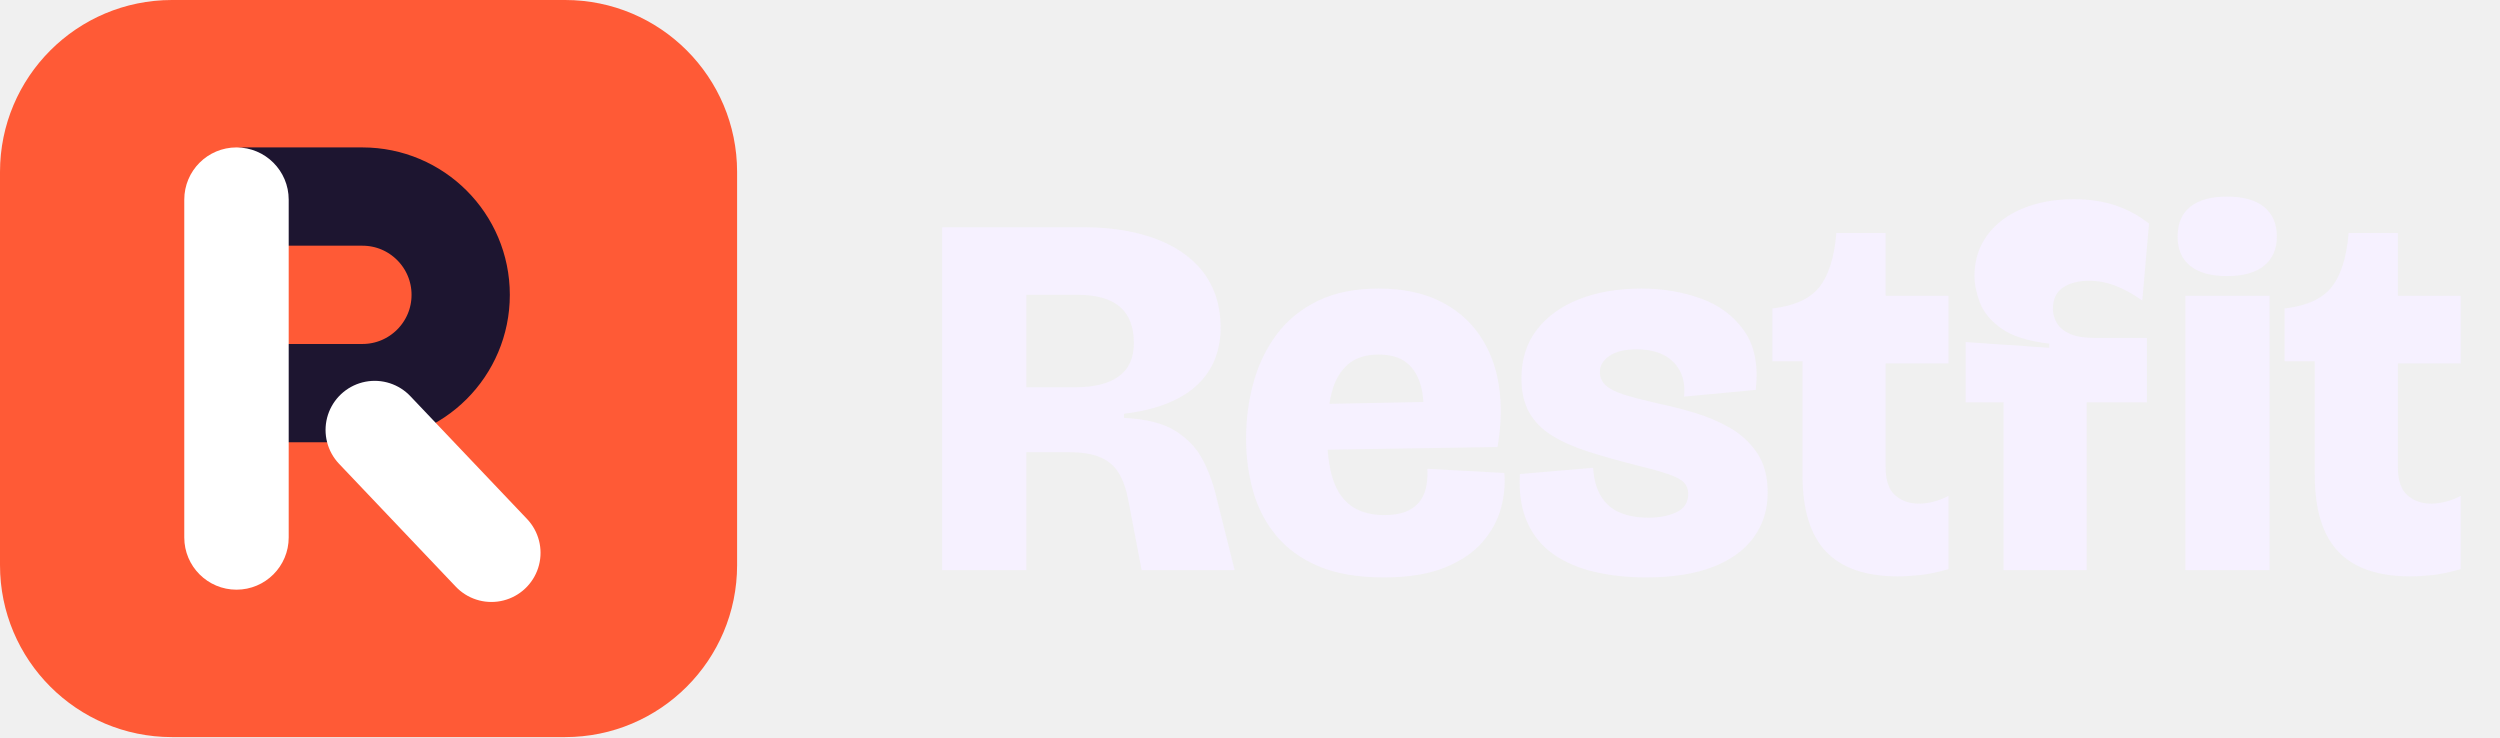
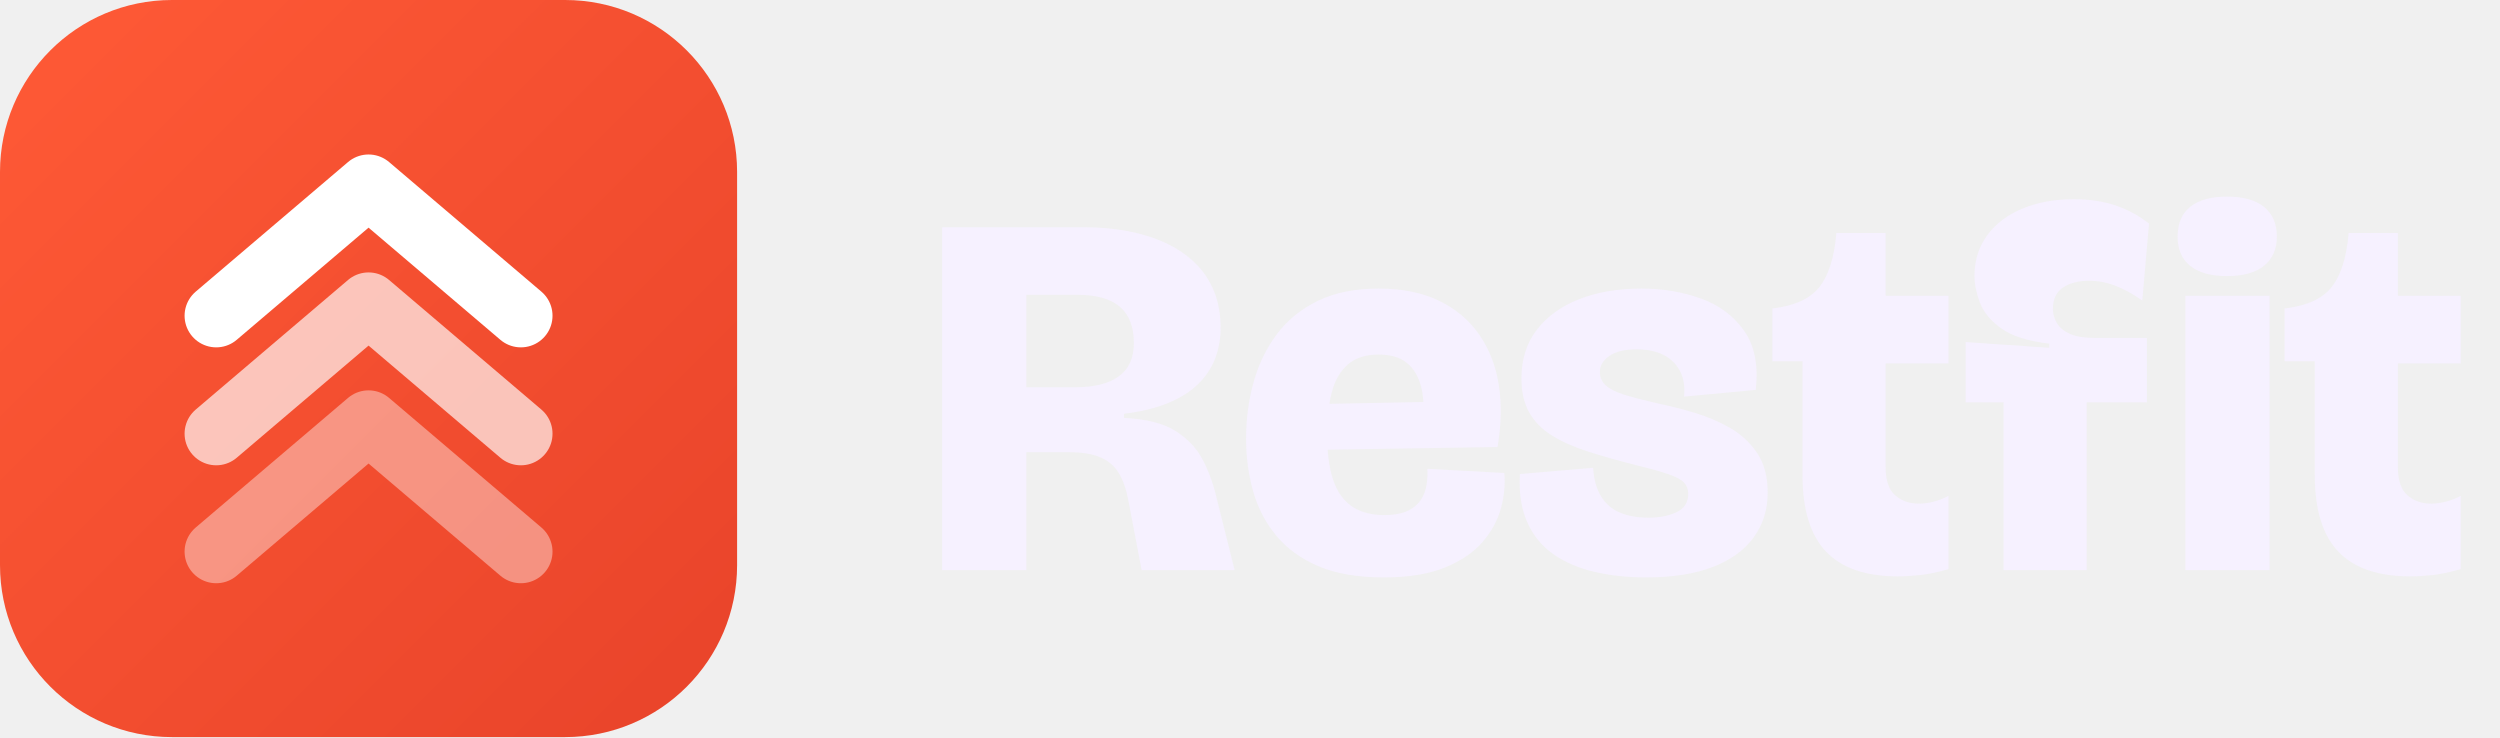
<svg xmlns="http://www.w3.org/2000/svg" viewBox="0 0 407 120" role="img" aria-label="Restfit">
-   <rect width="120" height="120" rx="28" fill="#FF5A36" />
-   <path d="M40 32 H59 A16 16 0 0 1 59 64 H40" fill="none" stroke="#1D1530" stroke-width="16" stroke-linecap="round" />
-   <rect x="30" y="24" width="17" height="72" rx="8.5" fill="#FFFFFF" />
-   <path d="M61 70 L80 90" fill="none" stroke="#FFFFFF" stroke-width="16" stroke-linecap="round" />
+   <defs>
+     <linearGradient id="rf" x1="0" y1="0" x2="1" y2="1">
+       <stop offset="0" stop-color="#FF5A36" />
+       <stop offset="1" stop-color="#E8432A" />
+     </linearGradient>
+   </defs>
+   <rect width="120" height="120" rx="28" fill="url(#rf)" />
+   <path d="M35.2 89.8 L60 68.7 L84.8 89.8" fill="none" stroke="#FFFFFF" stroke-opacity="0.4" stroke-width="10.3" stroke-linecap="round" stroke-linejoin="round" />
+   <path d="M35.2 70.6 L60 49.5 L84.8 70.6" fill="none" stroke="#FFFFFF" stroke-opacity="0.67" stroke-width="10.3" stroke-linecap="round" stroke-linejoin="round" />
+   <path d="M35.2 51.4 L60 30.3 L84.8 51.4" fill="none" stroke="#FFFFFF" stroke-width="10.3" stroke-linecap="round" stroke-linejoin="round" />
  <path transform="translate(150.00 92.82) scale(0.08458)" d="M40 0V-660H314Q358 -660 397.5 -652.5Q437 -645 469.5 -630.0Q502 -615 526.0 -592.0Q550 -569 563.0 -537.5Q576 -506 576 -466Q576 -435 565.5 -407.5Q555 -380 532.5 -358.0Q510 -336 474.5 -321.5Q439 -307 390 -301V-293Q454 -290 489.0 -268.0Q524 -246 541.5 -212.5Q559 -179 568 -140L603 0H424L399 -131Q393 -165 380.5 -186.0Q368 -207 345.0 -217.0Q322 -227 284 -227H202V0ZM202 -352H296Q351 -352 380.0 -373.0Q409 -394 409 -437Q409 -484 382.0 -507.0Q355 -530 300 -530H202ZM890.0 14Q815.0 14 764.5 -7.5Q714.0 -29 683.0 -66.5Q652.0 -104 638.5 -152.0Q625.0 -200 625.0 -253Q625.0 -310 639.5 -362.0Q654.0 -414 684.5 -454.5Q715.0 -495 763.5 -518.5Q812.0 -542 880.0 -542Q948.0 -542 996.5 -518.5Q1045.0 -495 1074.0 -453.0Q1103.0 -411 1111.5 -356.0Q1120.0 -301 1109.0 -237L726.0 -231V-319L985.0 -324L964.0 -273Q970.0 -319 962.5 -350.5Q955.0 -382 935.0 -398.5Q915.0 -415 880.0 -415Q843.0 -415 821.0 -396.0Q799.0 -377 790.0 -342.5Q781.0 -308 781.0 -261Q781.0 -180 808.0 -143.0Q835.0 -106 891.0 -106Q915.0 -106 931.0 -112.0Q947.0 -118 957.0 -129.5Q967.0 -141 971.0 -157.5Q975.0 -174 974.0 -195L1122.0 -187Q1125.0 -154 1115.5 -119.0Q1106.0 -84 1080.0 -54.0Q1054.0 -24 1007.5 -5.0Q961.0 14 890.0 14ZM1395.0 14Q1342.0 14 1296.5 3.5Q1251.0 -7 1217.5 -30.0Q1184.0 -53 1166.5 -91.5Q1149.0 -130 1152.0 -185L1293.0 -197Q1295.0 -164 1308.0 -142.5Q1321.0 -121 1344.0 -111.0Q1367.0 -101 1400.0 -101Q1431.0 -101 1453.5 -111.5Q1476.0 -122 1476.0 -147Q1476.0 -160 1468.0 -168.5Q1460.0 -177 1438.5 -184.5Q1417.0 -192 1376.0 -202Q1325.0 -215 1284.0 -228.0Q1243.0 -241 1214.0 -259.0Q1185.0 -277 1170.0 -303.5Q1155.0 -330 1155.0 -369Q1155.0 -424 1184.5 -462.5Q1214.0 -501 1266.0 -521.5Q1318.0 -542 1386.0 -542Q1447.0 -542 1500.0 -523.0Q1553.0 -504 1583.5 -461.0Q1614.0 -418 1606.0 -347L1468.0 -334Q1471.0 -363 1460.0 -383.5Q1449.0 -404 1428.0 -414.5Q1407.0 -425 1377.0 -425Q1343.0 -425 1324.5 -412.5Q1306.0 -400 1306.0 -381Q1306.0 -366 1317.5 -355.5Q1329.0 -345 1353.5 -337.5Q1378.0 -330 1417.0 -321Q1451.0 -314 1488.0 -303.0Q1525.0 -292 1557.0 -273.5Q1589.0 -255 1609.0 -225.0Q1629.0 -195 1629.0 -149Q1629.0 -100 1602.0 -63.0Q1575.0 -26 1523.0 -6.0Q1471.0 14 1395.0 14ZM1880.0 12Q1787.0 12 1741.5 -35.5Q1696.0 -83 1696.0 -183V-402H1638.0V-504H1641.0Q1703.0 -512 1729.0 -545.5Q1755.0 -579 1761.0 -647V-649H1856.0V-528H1977.0V-398H1856.0V-198Q1856.0 -160 1874.5 -144.0Q1893.0 -128 1920.0 -128Q1934.0 -128 1949.0 -132.0Q1964.0 -136 1977.0 -143V-2Q1946.0 7 1922.0 9.5Q1898.0 12 1880.0 12ZM2083.0 0V-323H2010.0V-439L2171.0 -428V-436Q2110.0 -443 2079.0 -465.0Q2048.0 -487 2037.5 -515.0Q2027.0 -543 2027.0 -566Q2027.0 -611 2051.5 -644.5Q2076.0 -678 2119.5 -696.0Q2163.0 -714 2218.0 -714Q2263.0 -714 2298.5 -702.0Q2334.0 -690 2363.0 -667L2350.0 -519Q2323.0 -538 2298.0 -547.5Q2273.0 -557 2247.0 -557Q2217.0 -557 2197.5 -544.0Q2178.0 -531 2178.0 -503Q2178.0 -488 2186.0 -475.0Q2194.0 -462 2211.5 -454.5Q2229.0 -447 2259.0 -447H2359.0V-323H2243.0V0ZM2433.0 0V-528H2595.0V0ZM2513.0 -566Q2467.0 -566 2442.5 -585.5Q2418.0 -605 2418.0 -642Q2418.0 -680 2442.5 -699.5Q2467.0 -719 2513.0 -719Q2560.0 -719 2584.5 -699.0Q2609.0 -679 2609.0 -642Q2609.0 -606 2584.5 -586.0Q2560.0 -566 2513.0 -566ZM2866.0 12Q2773.0 12 2727.5 -35.5Q2682.0 -83 2682.0 -183V-402H2624.0V-504H2627.0Q2689.0 -512 2715.0 -545.5Q2741.0 -579 2747.0 -647V-649H2842.0V-528H2963.0V-398H2842.0V-198Q2842.0 -160 2860.5 -144.0Q2879.0 -128 2906.0 -128Q2920.0 -128 2935.0 -132.0Q2950.0 -136 2963.0 -143V-2Q2932.0 7 2908.0 9.5Q2884.0 12 2866.0 12Z" fill="#F6F1FF" />
</svg>
